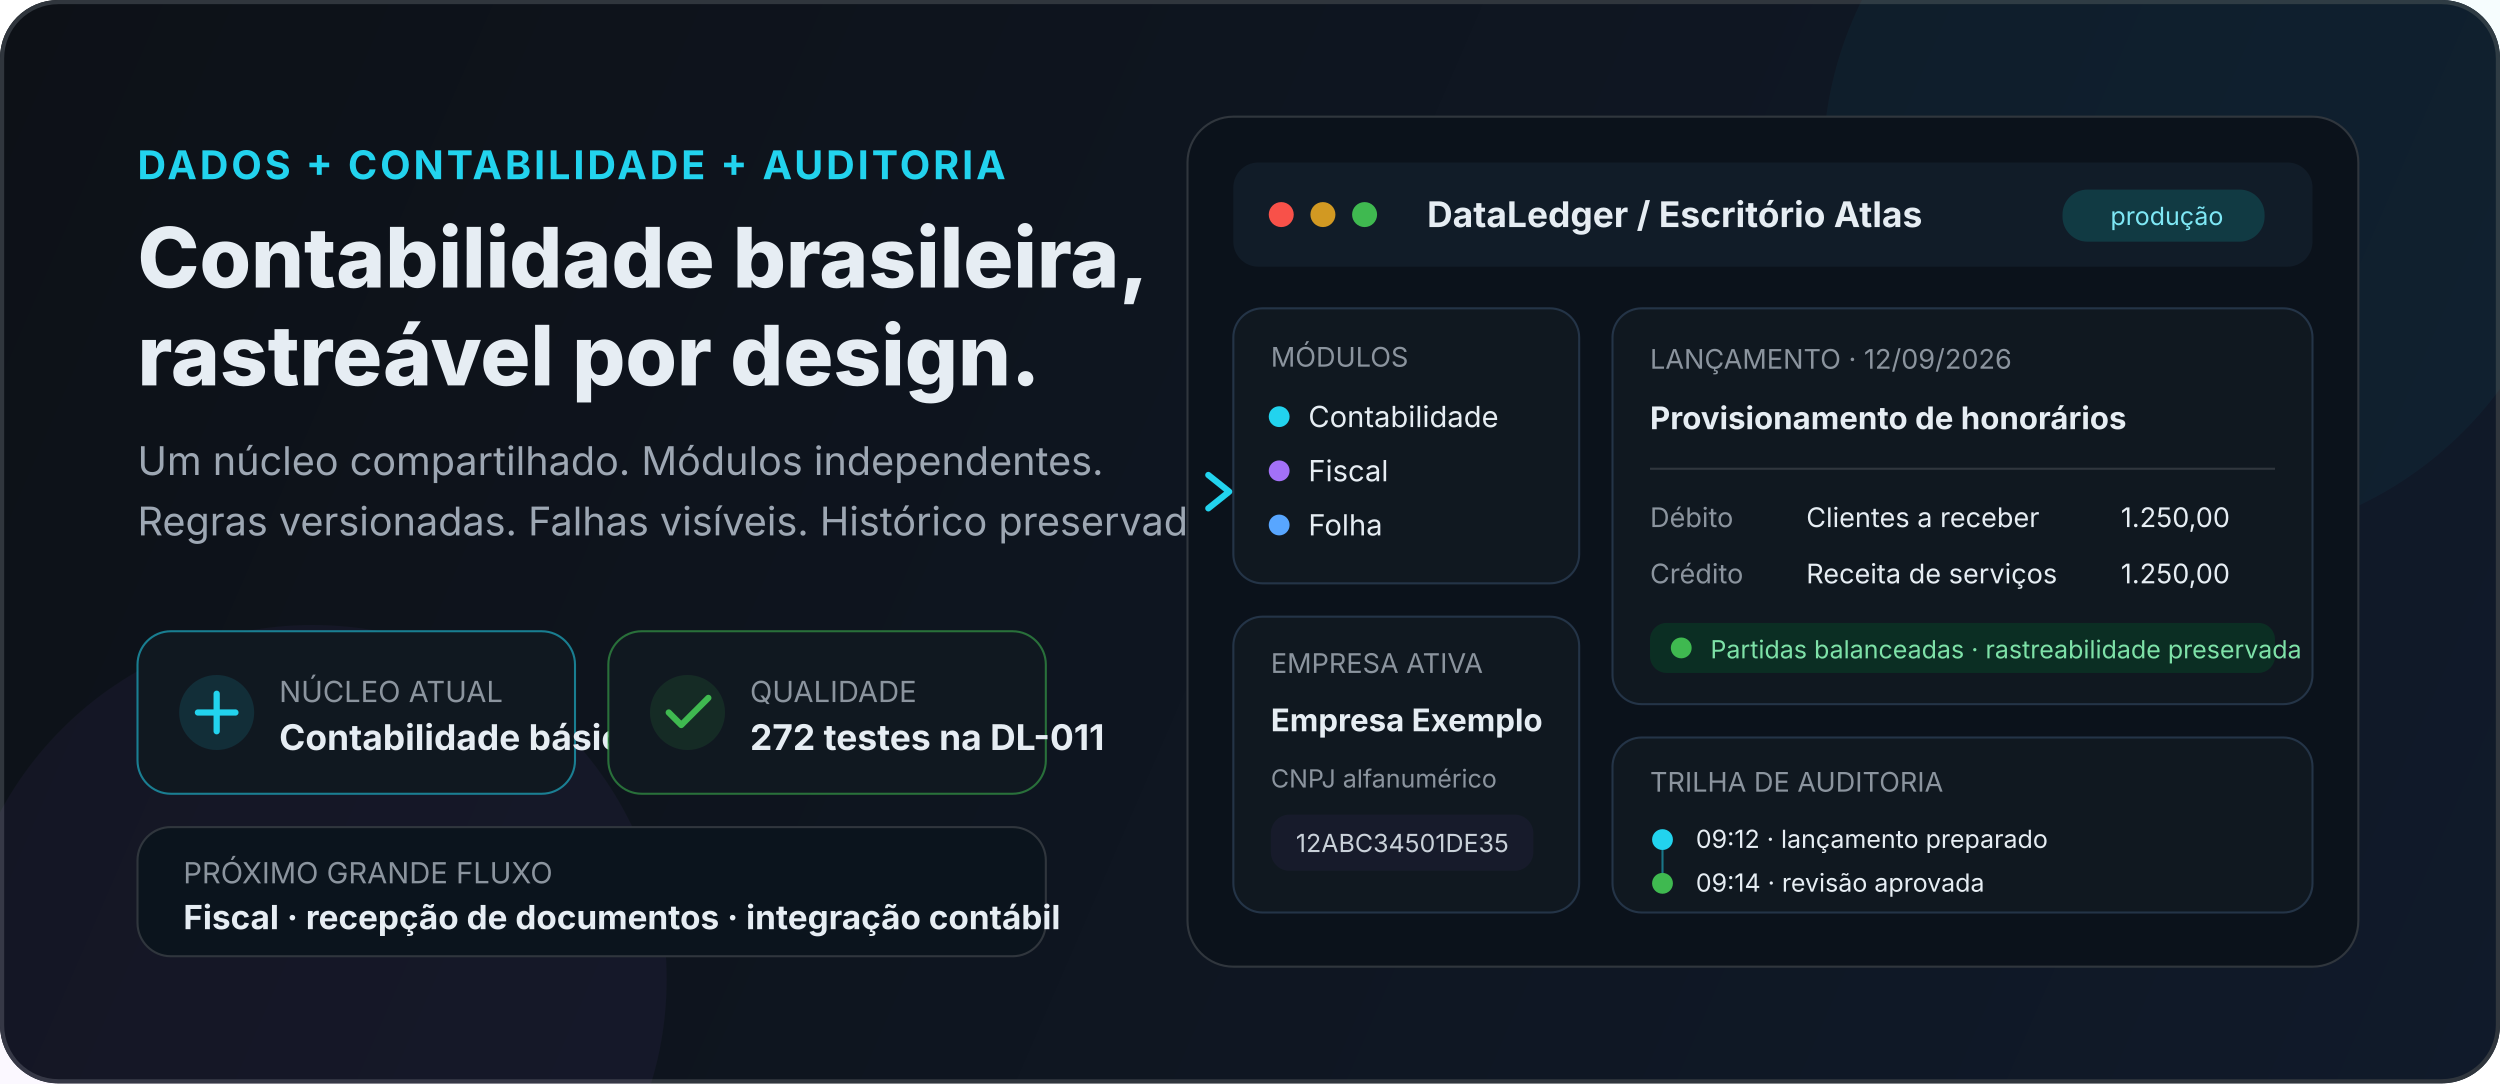
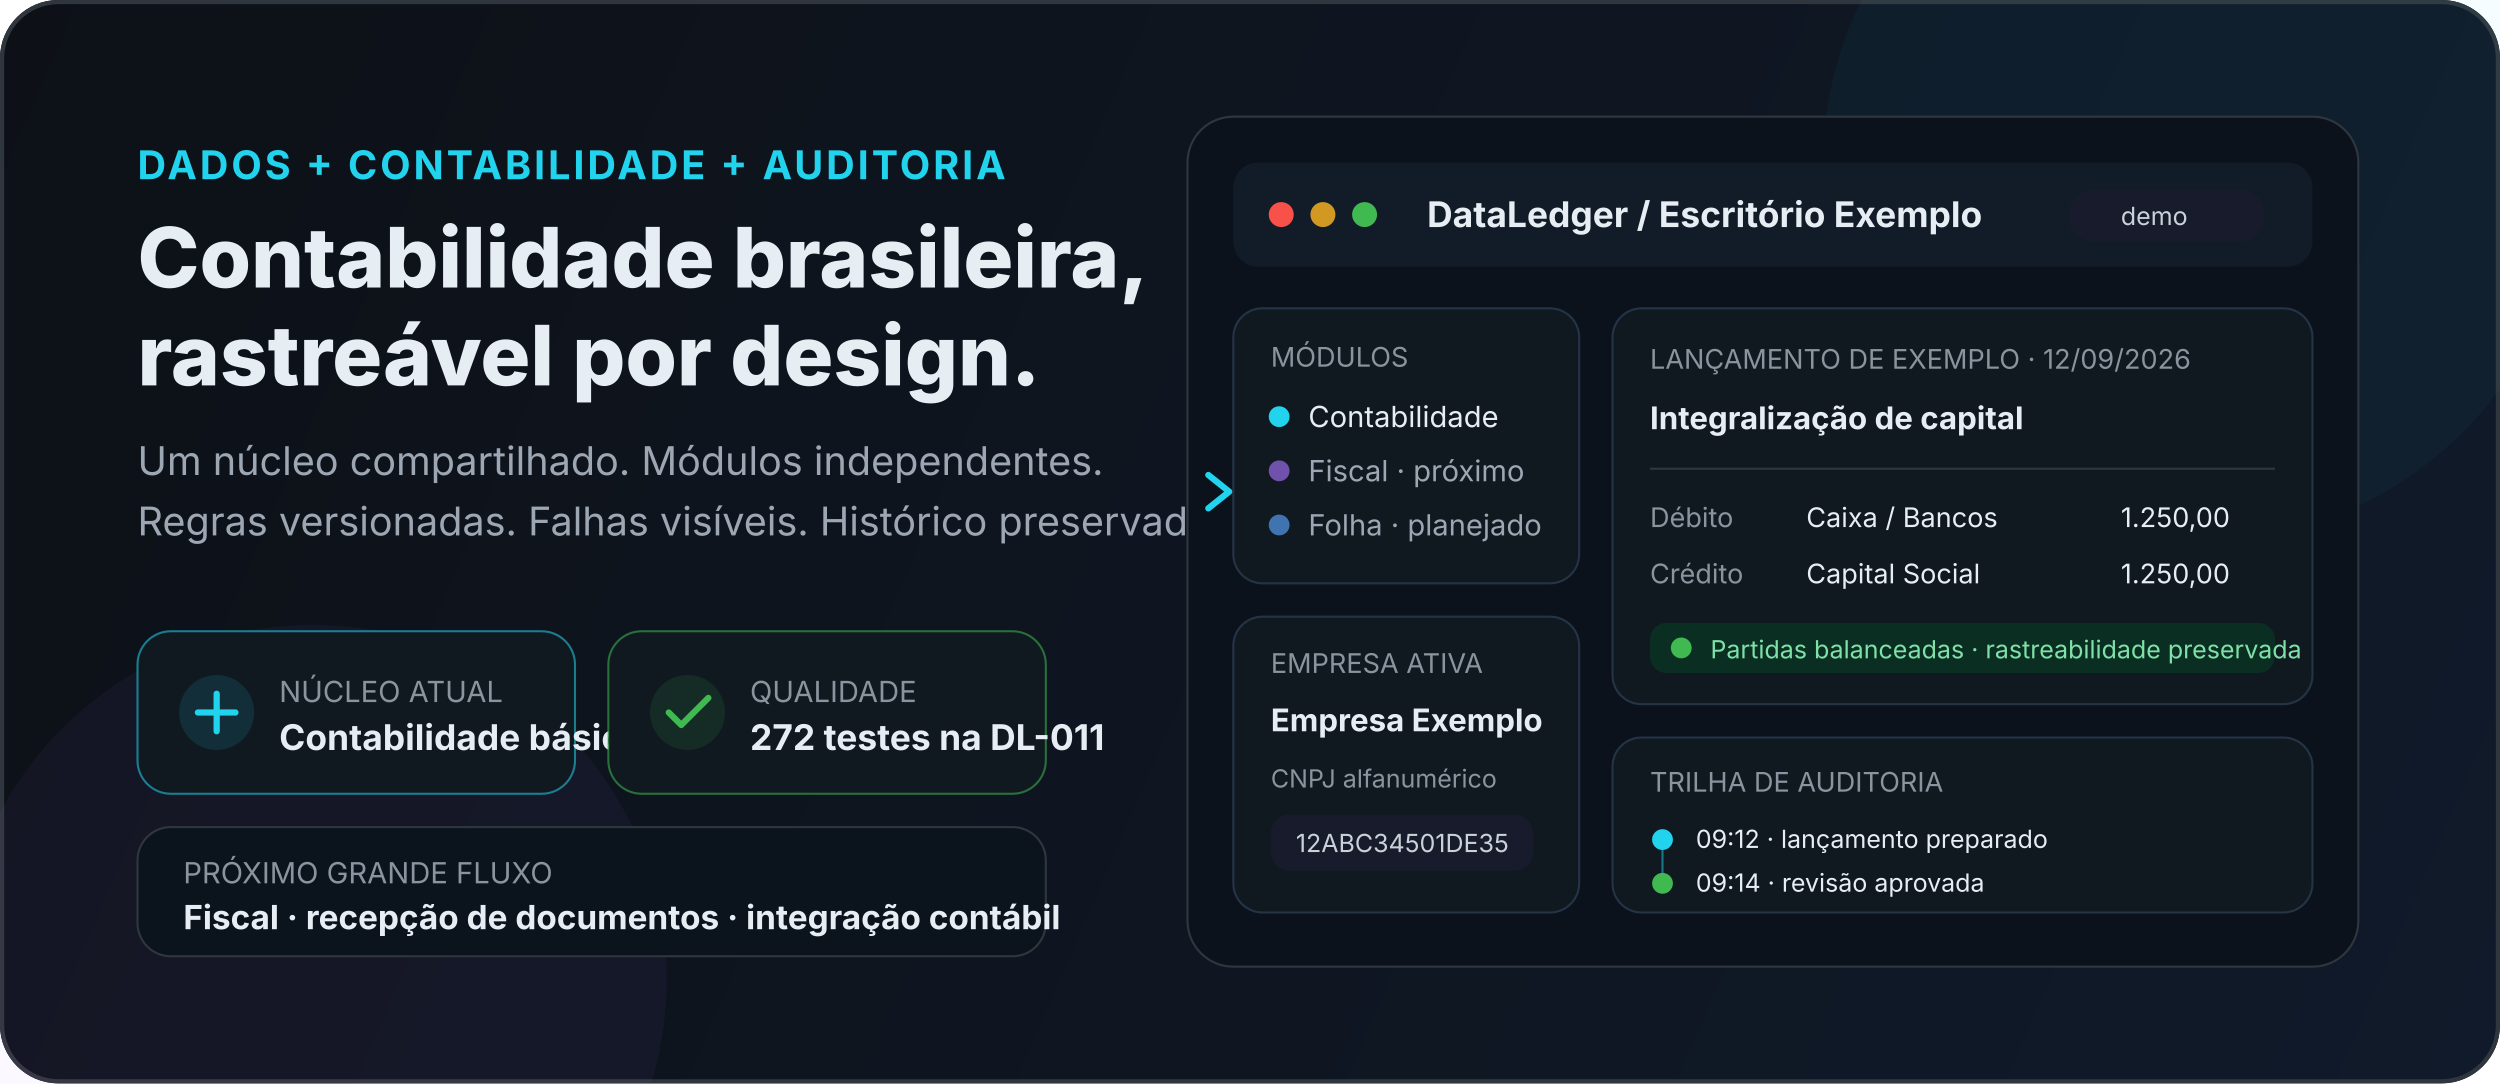
<svg xmlns="http://www.w3.org/2000/svg" width="1200" height="520" viewBox="0 0 1200 520" role="img" aria-labelledby="title desc">
  <defs>
    <linearGradient id="bg" x1="0" y1="0" x2="1200" y2="520" gradientUnits="userSpaceOnUse">
      <stop stop-color="#0D1117" />
      <stop offset="1" stop-color="#101A2A" />
    </linearGradient>
    <linearGradient id="accent" x1="80" y1="80" x2="520" y2="420" gradientUnits="userSpaceOnUse">
      <stop stop-color="#22D3EE" />
      <stop offset="1" stop-color="#A371F7" />
    </linearGradient>
    <filter id="glow" x="-30%" y="-30%" width="160%" height="160%">
      <feGaussianBlur stdDeviation="8" result="b" />
      <feMerge>
        <feMergeNode in="b" />
        <feMergeNode in="SourceGraphic" />
      </feMerge>
    </filter>
  </defs>
  <rect width="1200" height="520" rx="28" fill="url(#bg)" />
  <rect x="1" y="1" width="1198" height="518" rx="27" fill="none" stroke="#30363D" stroke-width="2" />
  <circle cx="1055" cy="80" r="180" fill="#22D3EE" opacity=".04" />
  <circle cx="150" cy="470" r="170" fill="#A371F7" opacity=".05" />
  <g font-family="Inter,Segoe UI,Arial,sans-serif">
    <text x="66" y="86" font-size="19" fill="#22D3EE" font-weight="700" letter-spacing="1.4">DADOS + CONTABILIDADE + AUDITORIA</text>
    <text x="66" y="138" font-size="40" fill="#E6EDF3" font-weight="800">Contabilidade brasileira,</text>
    <text x="66" y="185" font-size="40" fill="#E6EDF3" font-weight="800">rastreável por design.</text>
    <text x="66" y="228" font-size="19" fill="#9DA7B3">Um núcleo compartilhado. Módulos independentes.</text>
    <text x="66" y="257" font-size="19" fill="#9DA7B3">Regras versionadas. Falhas visíveis. Histórico preservado.</text>
    <g transform="translate(66 303)">
      <rect width="210" height="78" rx="16" fill="#101820" stroke="#22D3EE" stroke-opacity=".55" />
      <circle cx="38" cy="39" r="18" fill="#22D3EE" opacity=".12" />
      <path d="M29 39h18M38 30v18" stroke="#22D3EE" stroke-width="3" stroke-linecap="round" />
      <text x="68" y="34" font-size="14" fill="#8B949E">NÚCLEO ATUAL</text>
      <text x="68" y="57" font-size="17" fill="#E6EDF3" font-weight="700">Contabilidade básica</text>
    </g>
    <g transform="translate(292 303)">
      <rect width="210" height="78" rx="16" fill="#101820" stroke="#3FB950" stroke-opacity=".55" />
      <circle cx="38" cy="39" r="18" fill="#3FB950" opacity=".12" />
      <path d="M29 39 35 45 48 32" stroke="#3FB950" stroke-width="3" fill="none" stroke-linecap="round" stroke-linejoin="round" />
      <text x="68" y="34" font-size="14" fill="#8B949E">QUALIDADE</text>
      <text x="68" y="57" font-size="17" fill="#E6EDF3" font-weight="700">272 testes na DL-011</text>
    </g>
    <g transform="translate(66 397)">
      <rect width="436" height="62" rx="16" fill="#0B141D" stroke="#30363D" />
      <text x="22" y="27" font-size="14" fill="#8B949E">PRÓXIMO GRANDE FLUXO</text>
      <text x="22" y="49" font-size="16" fill="#E6EDF3" font-weight="700">Fiscal · recepção de documentos · integração contábil</text>
    </g>
  </g>
  <g transform="translate(570 56)" font-family="Inter,Segoe UI,Arial,sans-serif">
    <rect width="562" height="408" rx="22" fill="#0B121B" stroke="#30363D" />
    <rect x="22" y="22" width="518" height="50" rx="12" fill="#111C28" />
    <circle cx="45" cy="47" r="6" fill="#F85149" />
    <circle cx="65" cy="47" r="6" fill="#D29922" />
    <circle cx="85" cy="47" r="6" fill="#3FB950" />
-     <text x="115" y="53" font-size="17" fill="#E6EDF3" font-weight="700">DataLedger / Escritório Atlas</text>
-     <rect x="420" y="35" width="97" height="25" rx="12" fill="#113A43" />
-     <text x="443" y="52" font-size="12" fill="#7EE7F5">produção</text>
+     <text x="115" y="53" font-size="17" fill="#E6EDF3" font-weight="700">DataLedger / Escritório Exemplo</text>
+     <rect x="423" y="35" width="94" height="25" rx="12" fill="#171B2B" />
+     <text x="448" y="52" font-size="12" fill="#C9D1D9">demo</text>
    <g transform="translate(22 92)">
      <rect width="166" height="132" rx="14" fill="#101820" stroke="#243447" />
      <text x="18" y="28" font-size="13" fill="#8B949E">MÓDULOS</text>
      <g font-size="14" fill="#E6EDF3">
        <circle cx="22" cy="52" r="5" fill="#22D3EE" />
        <text x="36" y="57">Contabilidade</text>
-         <circle cx="22" cy="78" r="5" fill="#A371F7" />
-         <text x="36" y="83">Fiscal</text>
-         <circle cx="22" cy="104" r="5" fill="#58A6FF" />
-         <text x="36" y="109">Folha</text>
+         <circle cx="22" cy="78" r="5" fill="#A371F7" opacity=".65" />
+         <text x="36" y="83" fill="#9DA7B3">Fiscal · próximo</text>
+         <circle cx="22" cy="104" r="5" fill="#58A6FF" opacity=".65" />
+         <text x="36" y="109" fill="#9DA7B3">Folha · planejado</text>
      </g>
    </g>
    <g transform="translate(204 92)">
      <rect width="336" height="190" rx="14" fill="#101820" stroke="#243447" />
-       <text x="18" y="29" font-size="13" fill="#8B949E">LANÇAMENTO · 12/09/2026</text>
-       <text x="18" y="58" font-size="15" fill="#E6EDF3" font-weight="700">Provisionamento de honorários</text>
+       <text x="18" y="29" font-size="13" fill="#8B949E">LANÇAMENTO DE EXEMPLO · 12/09/2026</text>
+       <text x="18" y="58" font-size="15" fill="#E6EDF3" font-weight="700">Integralização de capital</text>
      <line x1="18" y1="77" x2="318" y2="77" stroke="#30363D" />
      <text x="18" y="105" font-size="13" fill="#8B949E">Débito</text>
-       <text x="93" y="105" font-size="13" fill="#E6EDF3">Clientes a receber</text>
+       <text x="93" y="105" font-size="13" fill="#E6EDF3">Caixa / Bancos</text>
      <text x="244" y="105" font-size="13" fill="#E6EDF3">1.250,00</text>
      <text x="18" y="132" font-size="13" fill="#8B949E">Crédito</text>
-       <text x="93" y="132" font-size="13" fill="#E6EDF3">Receita de serviços</text>
+       <text x="93" y="132" font-size="13" fill="#E6EDF3">Capital Social</text>
      <text x="244" y="132" font-size="13" fill="#E6EDF3">1.250,00</text>
      <rect x="18" y="151" width="300" height="24" rx="8" fill="#0B2E23" />
      <circle cx="33" cy="163" r="5" fill="#3FB950" />
      <text x="47" y="168" font-size="12" fill="#7EE2A8">Partidas balanceadas · rastreabilidade preservada</text>
    </g>
    <g transform="translate(22 240)">
      <rect width="166" height="142" rx="14" fill="#101820" stroke="#243447" />
      <text x="18" y="27" font-size="13" fill="#8B949E">EMPRESA ATIVA</text>
      <text x="18" y="55" font-size="15" fill="#E6EDF3" font-weight="700">Empresa Exemplo</text>
      <text x="18" y="82" font-size="12" fill="#8B949E">CNPJ alfanumérico</text>
      <rect x="18" y="95" width="126" height="27" rx="9" fill="#171B2B" />
      <text x="30" y="113" font-size="12" fill="#C9D1D9">12ABC34501DE35</text>
    </g>
    <g transform="translate(204 298)">
      <rect width="336" height="84" rx="14" fill="#101820" stroke="#243447" />
      <text x="18" y="26" font-size="13" fill="#8B949E">TRILHA DE AUDITORIA</text>
      <circle cx="24" cy="49" r="5" fill="#22D3EE" />
      <line x1="24" y1="54" x2="24" y2="69" stroke="#22D3EE" opacity=".5" />
      <text x="40" y="53" font-size="12" fill="#E6EDF3">09:12 · lançamento preparado</text>
      <circle cx="24" cy="70" r="5" fill="#3FB950" />
      <text x="40" y="74" font-size="12" fill="#E6EDF3">09:14 · revisão aprovada</text>
    </g>
  </g>
  <path d="M532 236 C565 236 562 236 588 236" stroke="url(#accent)" stroke-width="3" stroke-linecap="round" filter="url(#glow)" />
  <path d="m580 228 10 8-10 8" fill="none" stroke="#22D3EE" stroke-width="3" stroke-linecap="round" stroke-linejoin="round" />
</svg>
